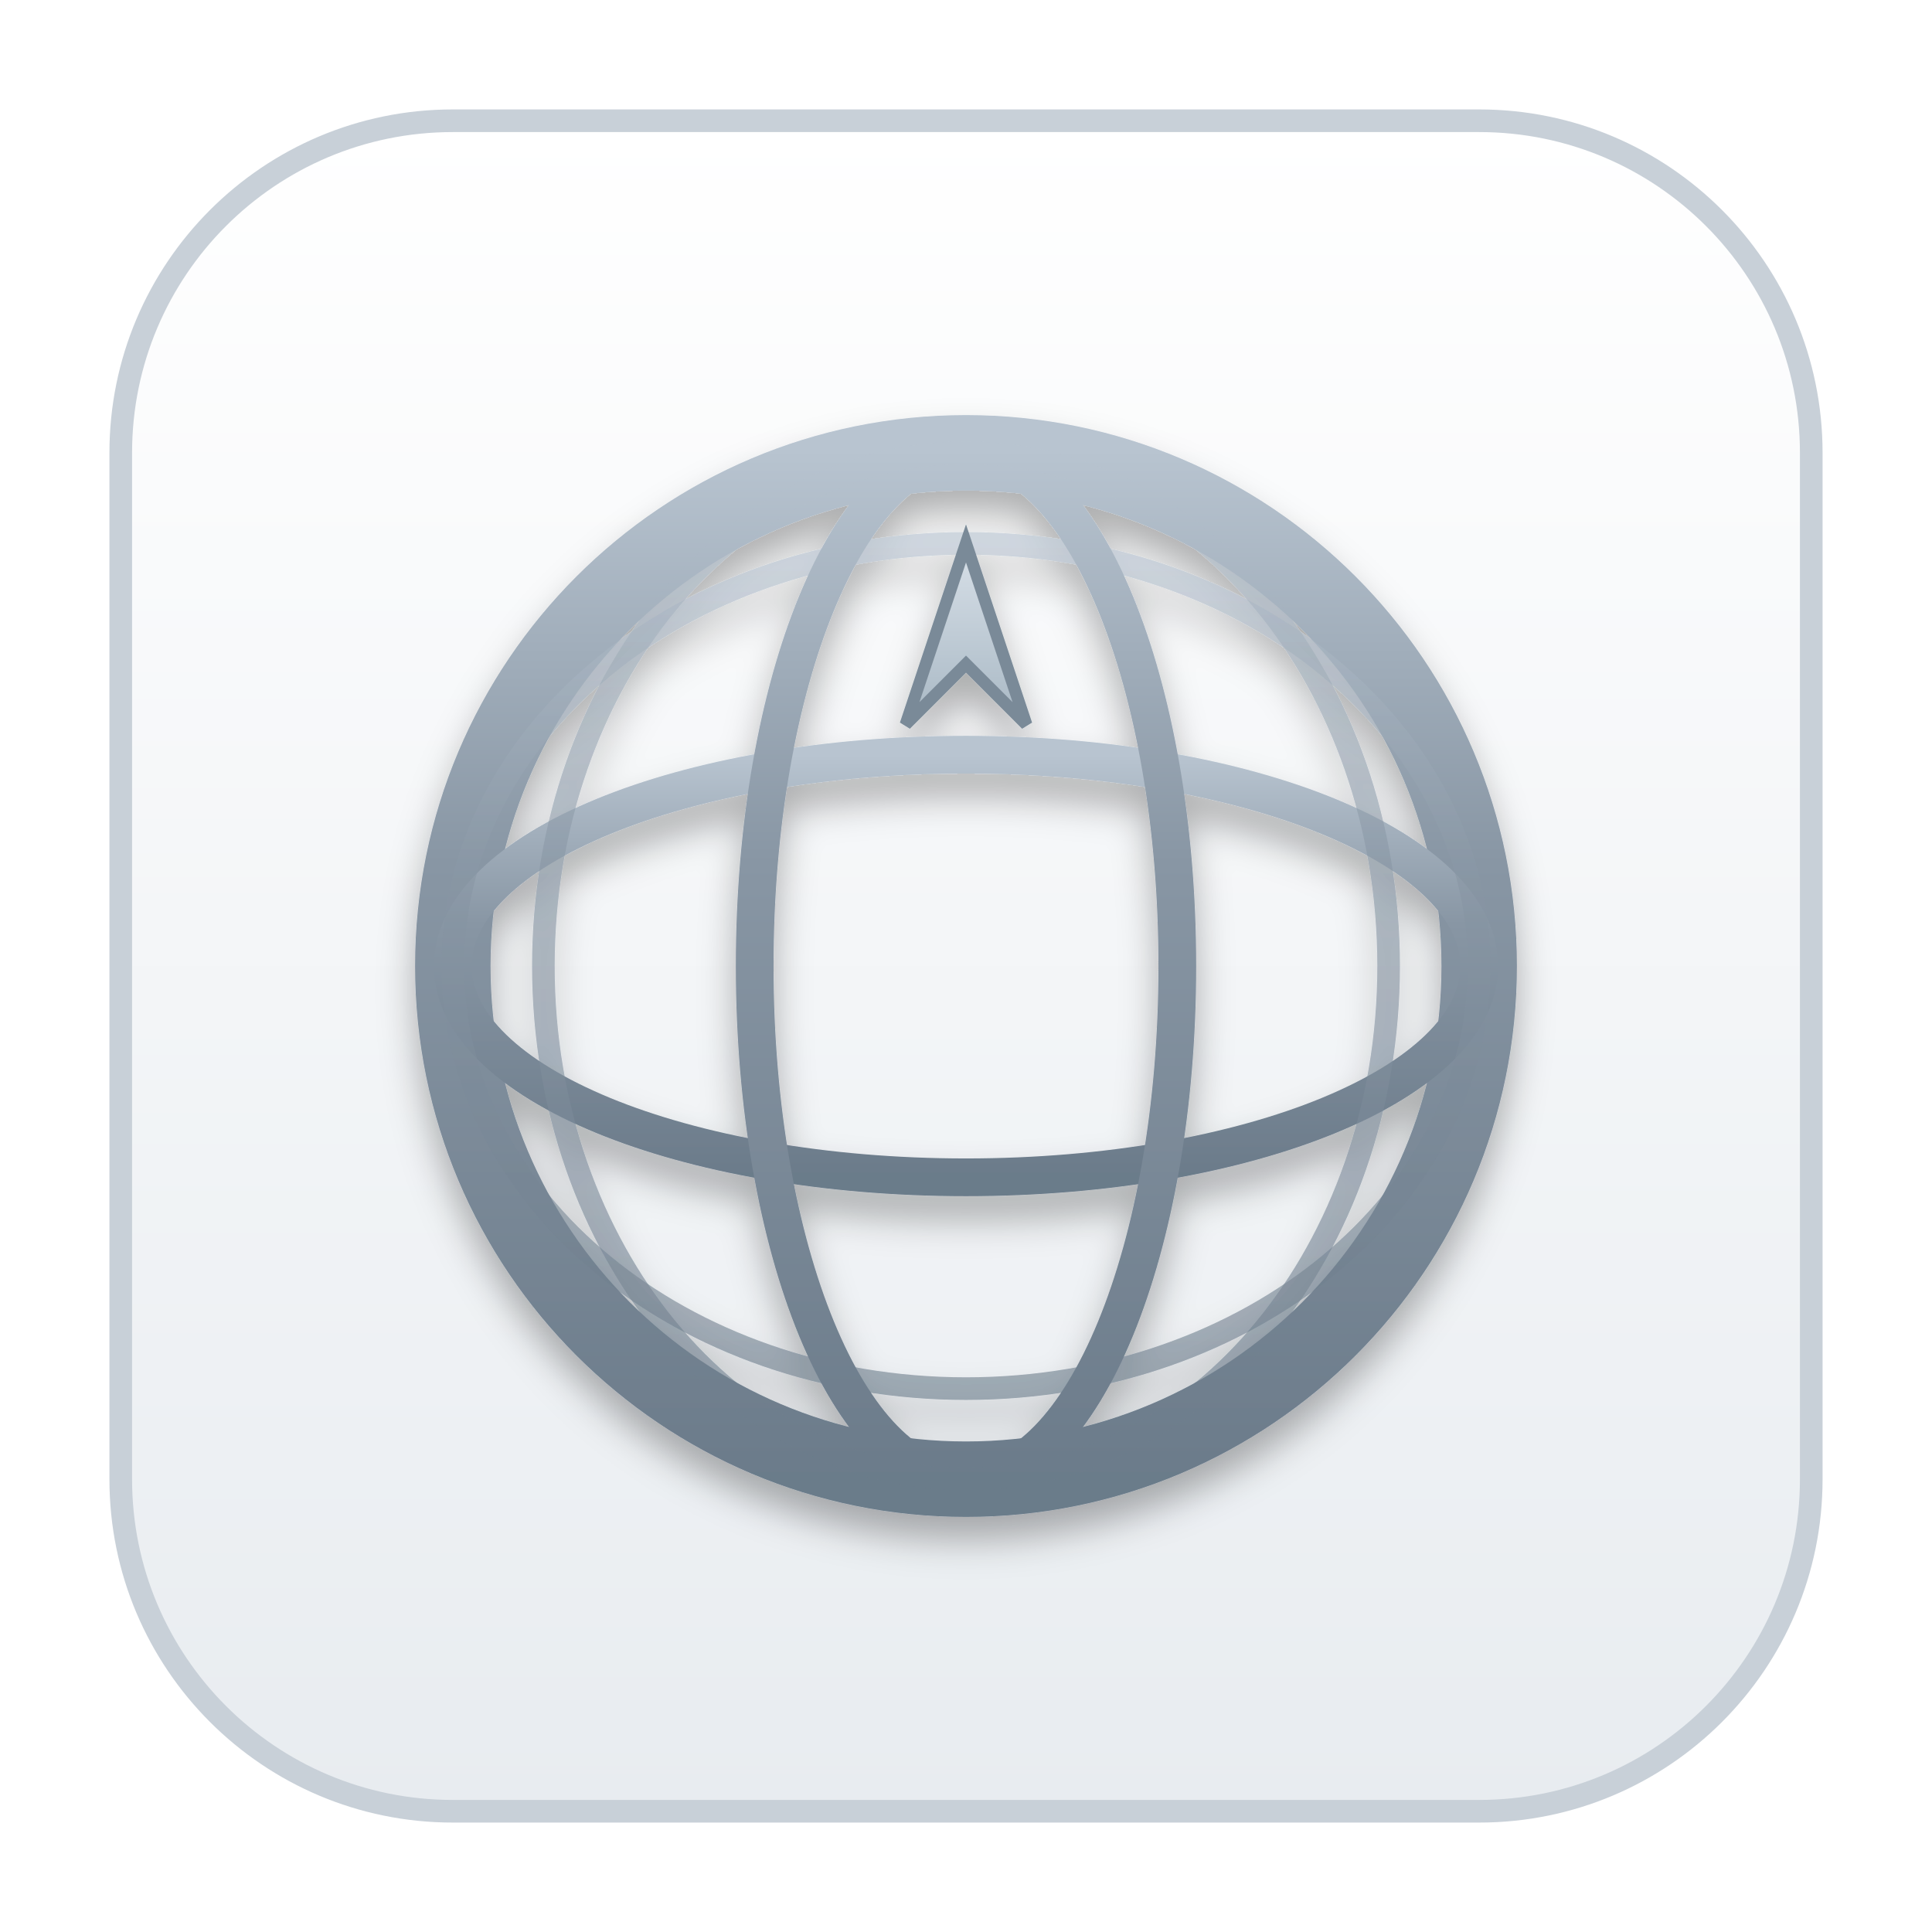
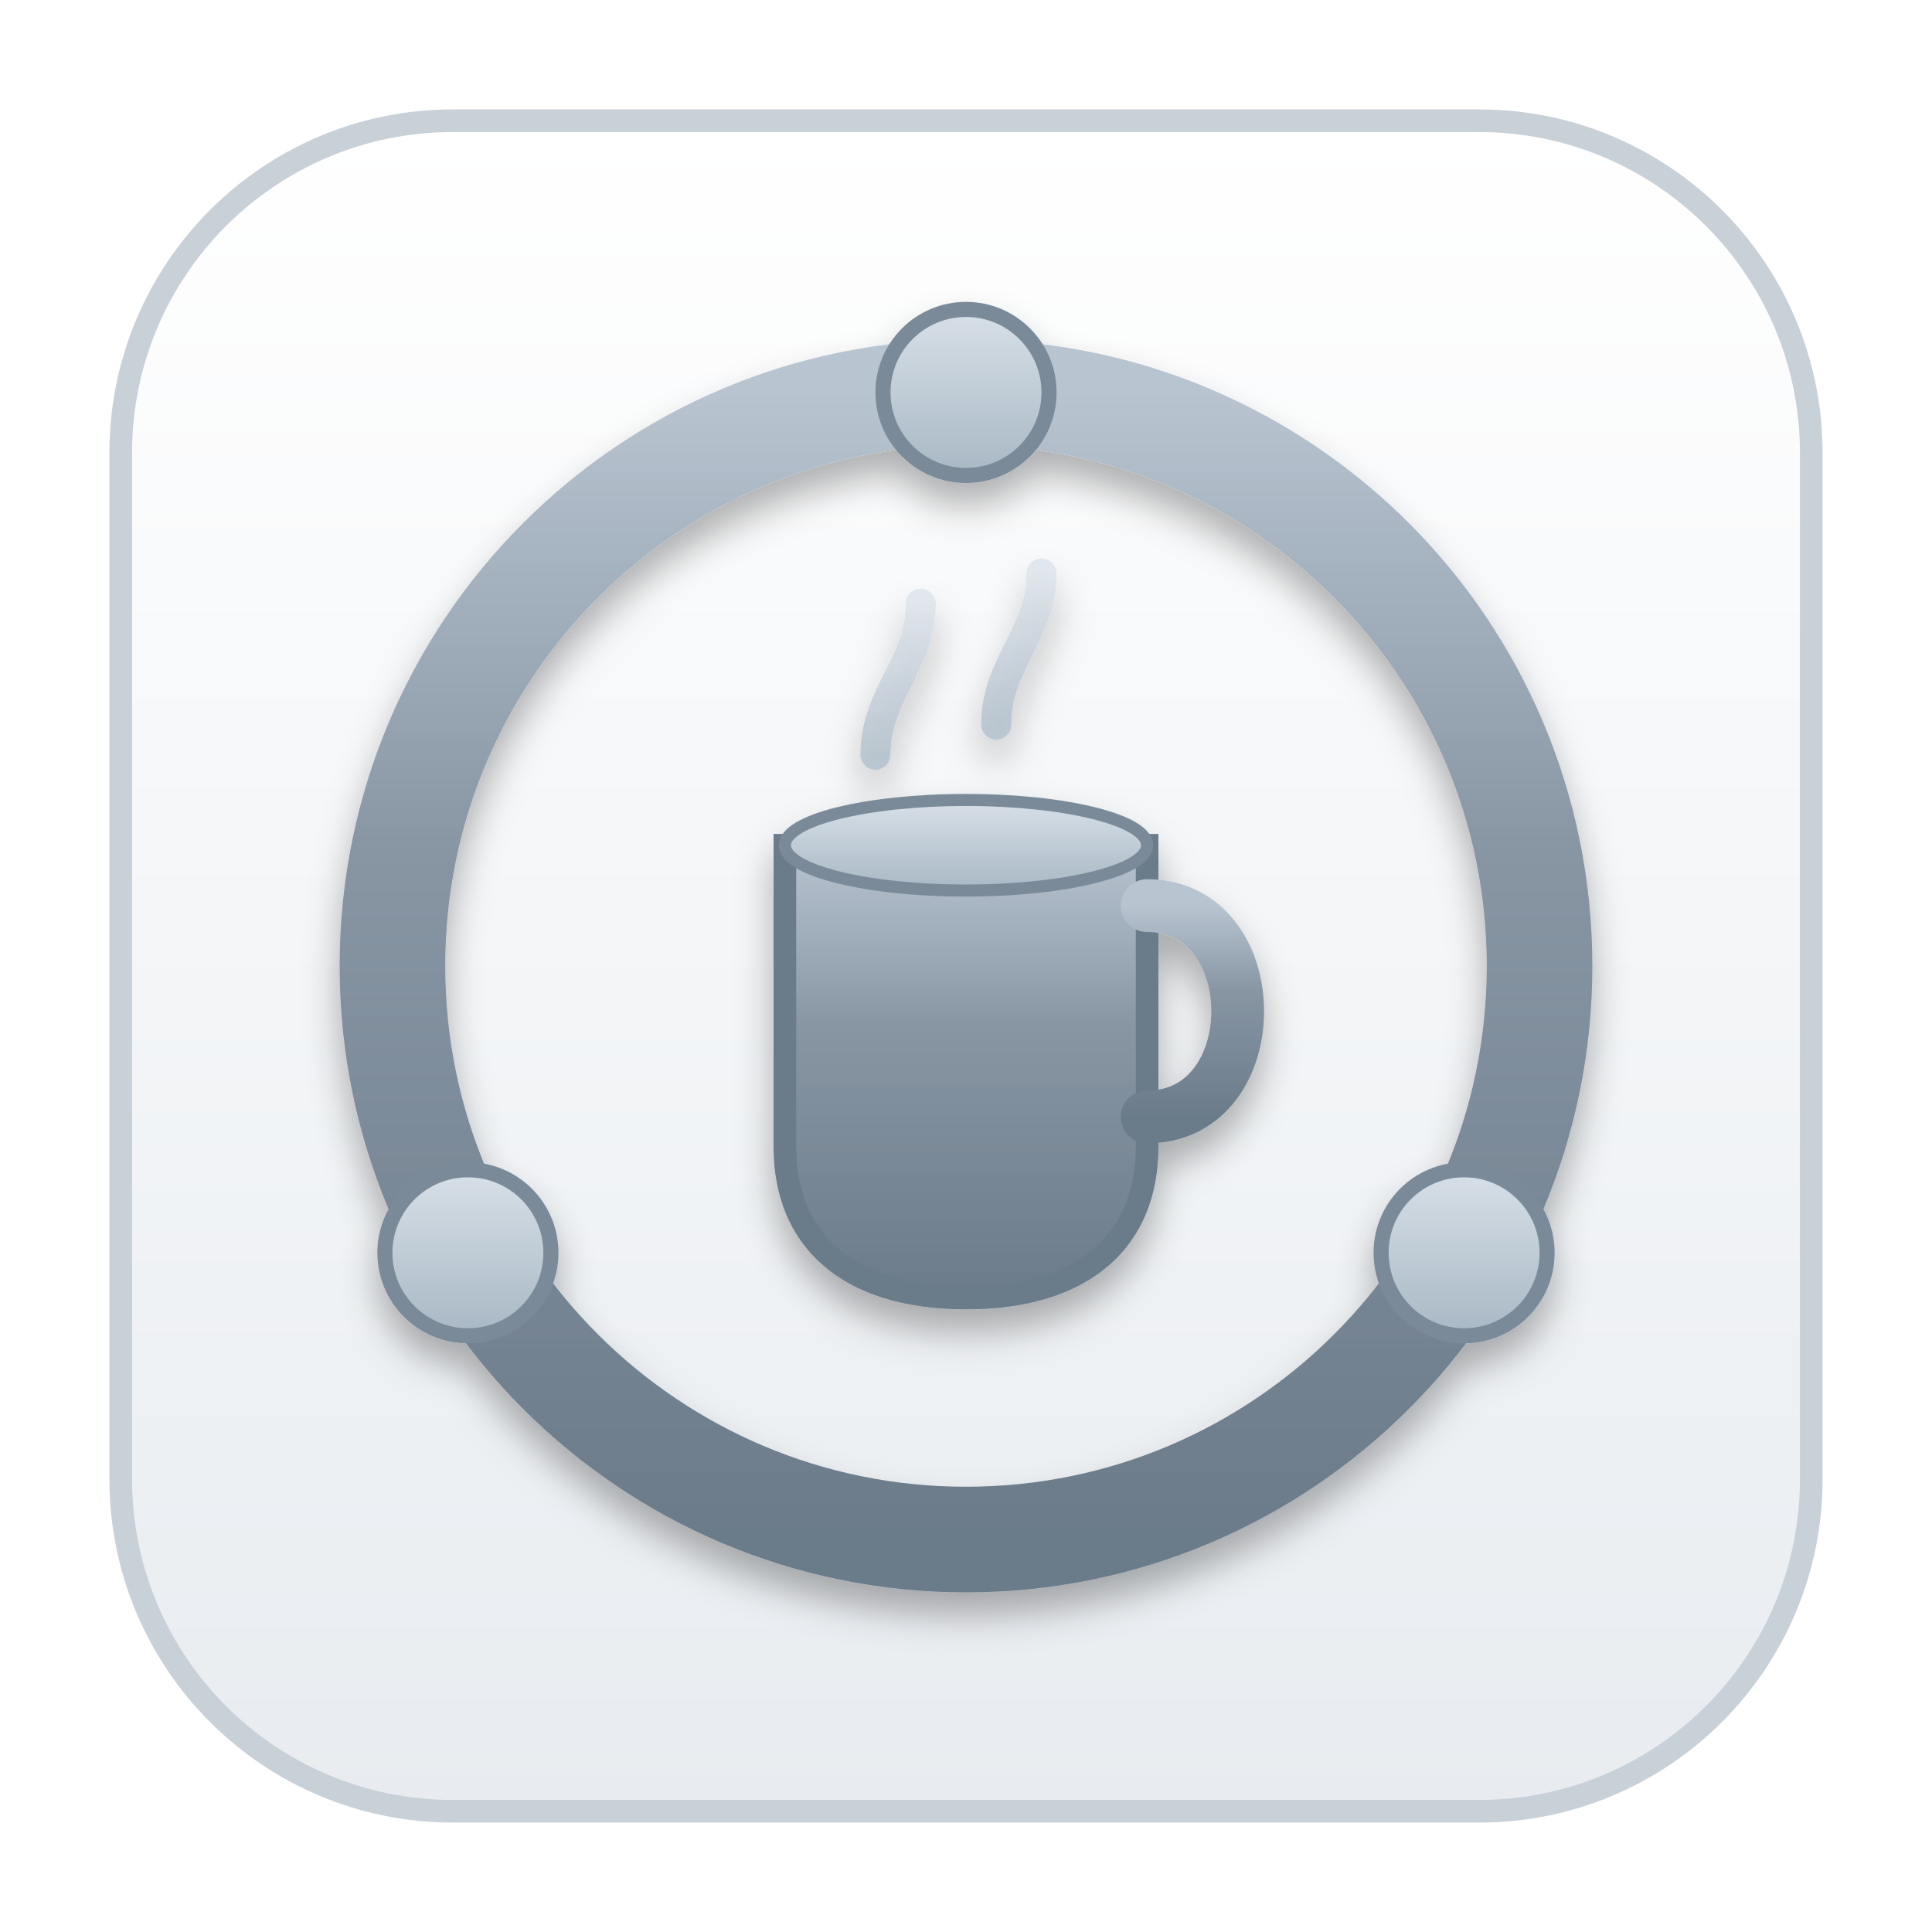
<svg xmlns="http://www.w3.org/2000/svg" viewBox="0 0 128 128">
  <defs>
    <linearGradient id="tile-bg" x1="0%" y1="0%" x2="0%" y2="100%">
      <stop offset="0%" style="stop-color:#FFFFFF" />
      <stop offset="100%" style="stop-color:#E8ECF0" />
    </linearGradient>
    <linearGradient id="metal" x1="0%" y1="0%" x2="0%" y2="100%">
      <stop offset="0%" style="stop-color:#B8C4D0" />
      <stop offset="40%" style="stop-color:#8896A4" />
      <stop offset="100%" style="stop-color:#6B7B8A" />
    </linearGradient>
    <linearGradient id="metal-light" x1="0%" y1="0%" x2="0%" y2="100%">
      <stop offset="0%" style="stop-color:#D8E0E8" />
      <stop offset="100%" style="stop-color:#A8B8C4" />
    </linearGradient>
    <filter id="emboss">
      <feOffset dx="0" dy="1.5" in="SourceAlpha" result="off" />
      <feGaussianBlur in="off" stdDeviation="1.2" result="blur" />
      <feComponentTransfer in="blur" result="shadow">
        <feFuncA type="linear" slope="0.3" />
      </feComponentTransfer>
      <feMerge>
        <feMergeNode in="shadow" />
        <feMergeNode in="SourceGraphic" />
      </feMerge>
    </filter>
  </defs>
  <rect x="8" y="8" width="112" height="112" rx="22" ry="22" fill="url(#tile-bg)" stroke="#C8D0D8" stroke-width="1.5" />
  <g filter="url(#emboss)">
-     <circle cx="64" cy="64" r="34" fill="none" stroke="url(#metal)" stroke-width="5" />
-     <ellipse cx="64" cy="64" rx="34" ry="14" fill="none" stroke="url(#metal)" stroke-width="2.5" />
-     <ellipse cx="64" cy="64" rx="34" ry="28" fill="none" stroke="url(#metal)" stroke-width="1.5" opacity="0.6" />
-     <ellipse cx="64" cy="64" rx="14" ry="34" fill="none" stroke="url(#metal)" stroke-width="2.5" />
-     <ellipse cx="64" cy="64" rx="28" ry="34" fill="none" stroke="url(#metal)" stroke-width="1.5" opacity="0.6" />
-     <line x1="30" y1="64" x2="98" y2="64" stroke="url(#metal)" stroke-width="2.5" />
-     <line x1="64" y1="30" x2="64" y2="98" stroke="url(#metal)" stroke-width="2.5" />
-     <polygon points="64,36 60,48 64,44 68,48" fill="url(#metal-light)" stroke="#7A8A98" stroke-width="0.8" />
+     <circle cx="64" cy="64" r="38" fill="none" stroke="url(#metal)" stroke-width="7" />
+     <circle cx="64" cy="26" r="5.5" fill="url(#metal-light)" stroke="#7A8A98" stroke-width="1" />
+     <circle cx="31" cy="83" r="5.5" fill="url(#metal-light)" stroke="#7A8A98" stroke-width="1" />
+     <circle cx="97" cy="83" r="5.5" fill="url(#metal-light)" stroke="#7A8A98" stroke-width="1" />
+     <path d="M 52 56 L 52 76 C 52 82 56 86 64 86 C 72 86 76 82 76 76 L 76 56 Z" fill="url(#metal)" stroke="#6B7B8A" stroke-width="1.5" />
+     <ellipse cx="64" cy="56" rx="12" ry="3" fill="url(#metal-light)" stroke="#7A8A98" stroke-width="0.8" />
+     <path d="M 76 60 C 84 60 84 74 76 74" fill="none" stroke="url(#metal)" stroke-width="3.5" stroke-linecap="round" />
+     <path d="M 58 50 C 58 46 61 44 61 40" fill="none" stroke="url(#metal-light)" stroke-width="2" stroke-linecap="round" opacity="0.7" />
+     <path d="M 66 48 C 66 44 69 42 69 38" fill="none" stroke="url(#metal-light)" stroke-width="2" stroke-linecap="round" opacity="0.7" />
  </g>
</svg>
